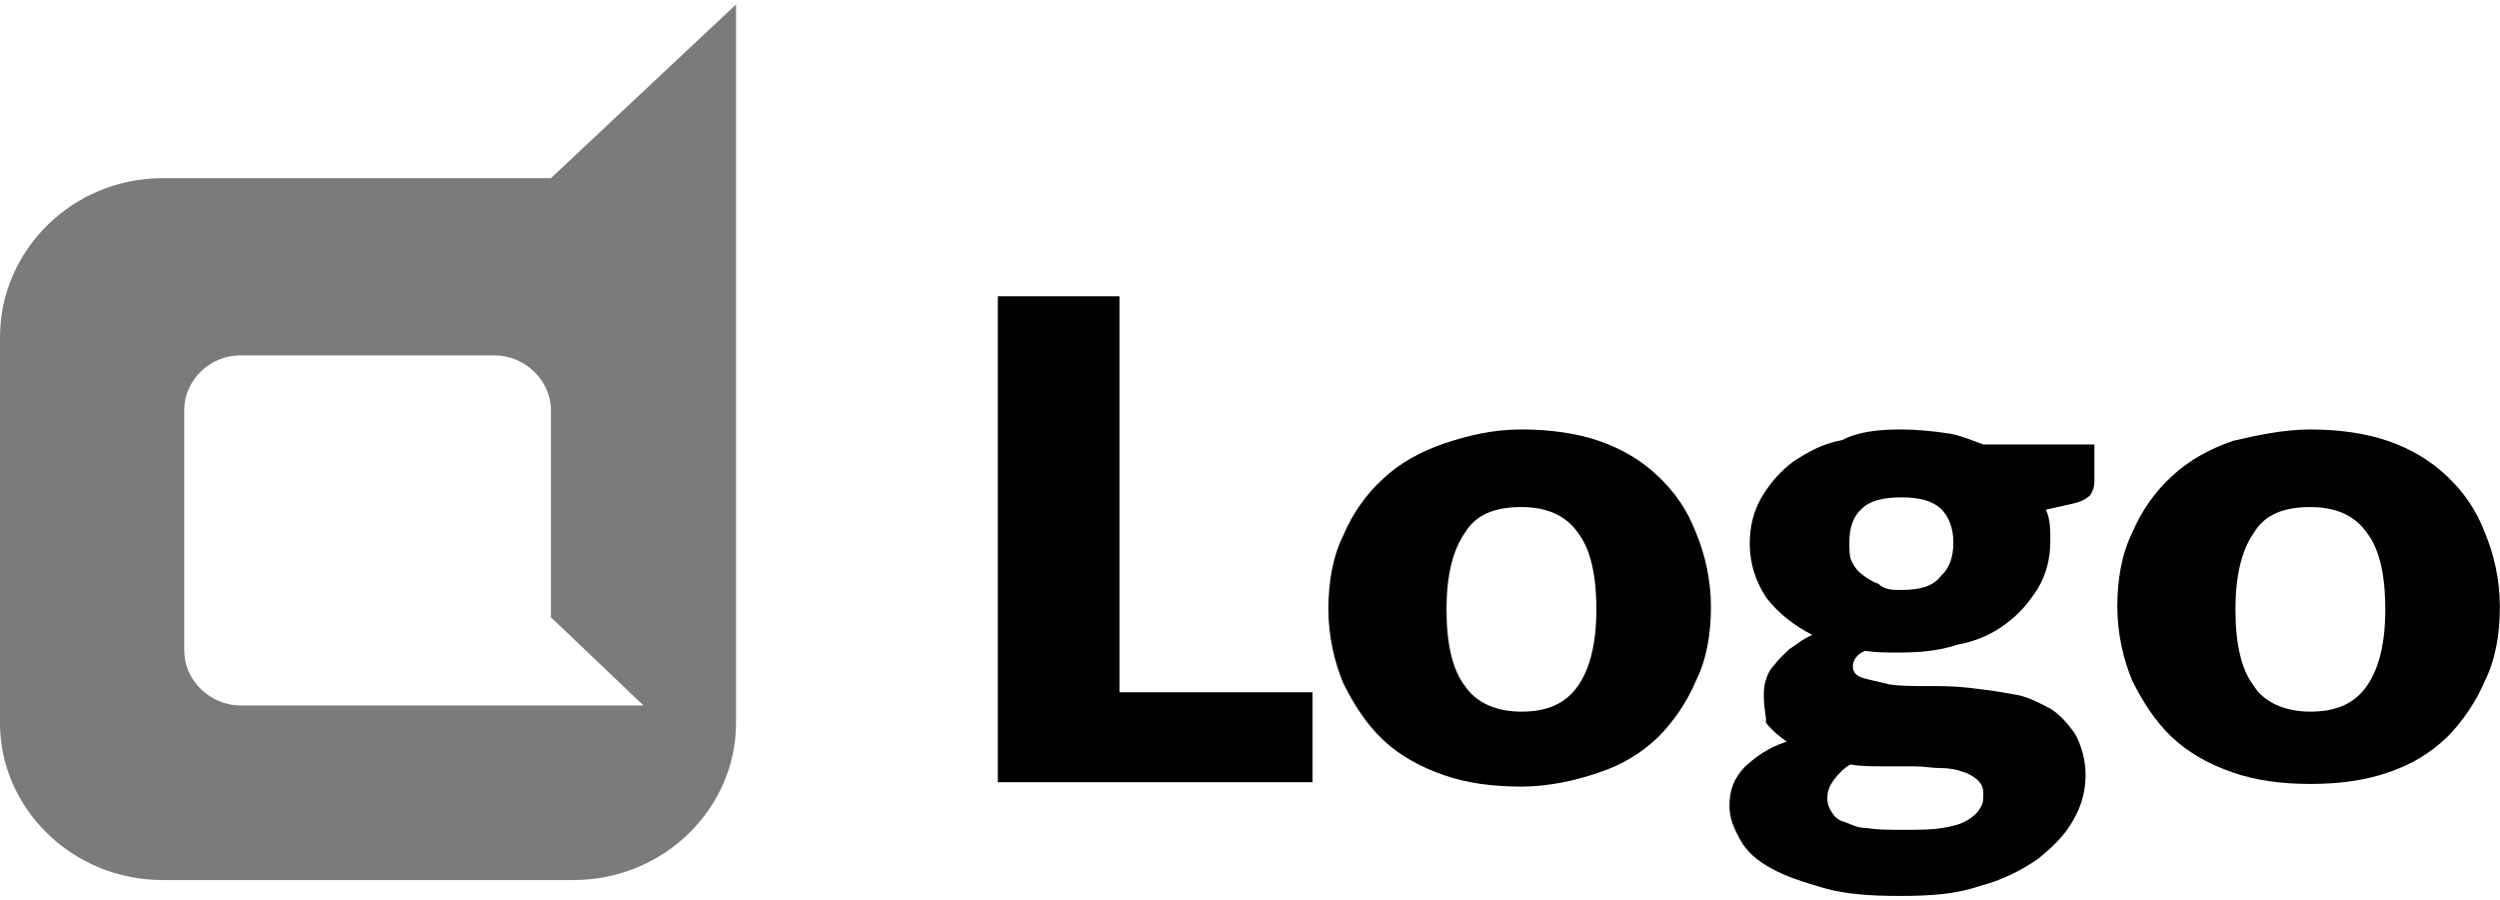
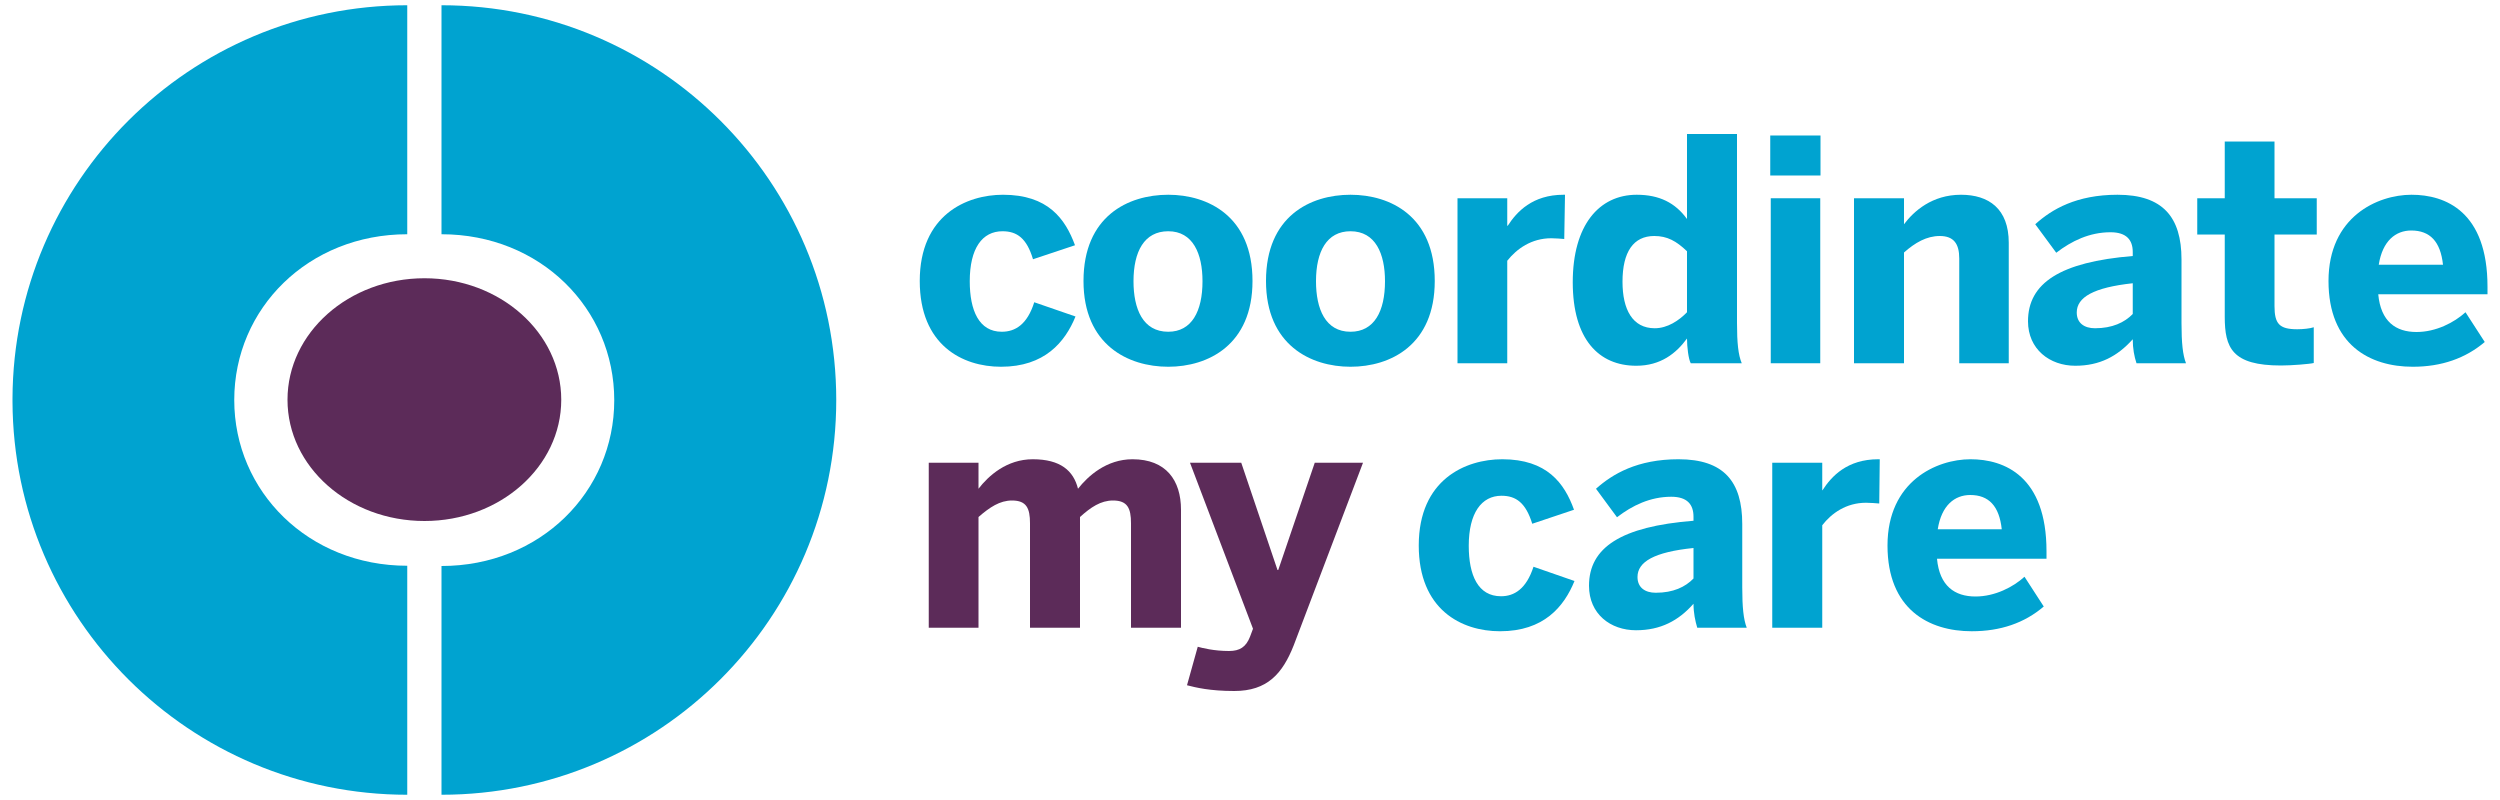
- <svg xmlns="http://www.w3.org/2000/svg" xmlns:xlink="http://www.w3.org/1999/xlink" version="1.1" id="Layer_1" x="0px" y="0px" viewBox="0 0 283.5 102" style="enable-background:new 0 0 283.5 102;" xml:space="preserve">
-   <style type="text/css">
- 	.st0{clip-path:url(#XMLID_36_);}
- 	.st1{clip-path:url(#XMLID_37_);fill:#010101;}
- 	.st2{clip-path:url(#SVGID_2_);}
- 	.st3{clip-path:url(#XMLID_38_);fill:#010101;}
- 	.st4{clip-path:url(#SVGID_4_);}
- 	.st5{clip-path:url(#XMLID_39_);fill:#010101;}
- 	.st6{clip-path:url(#SVGID_6_);}
- 	.st7{clip-path:url(#XMLID_40_);fill:#010101;}
- 	.st8{clip-path:url(#SVGID_8_);}
- 	.st9{clip-path:url(#XMLID_41_);fill:#7B7B7B;}
- </style>
-   <g id="XMLID_21_">
-     <g>
-       <defs>
-         <polygon id="XMLID_18_" points="127,78.5 148.9,78.5 148.9,88.7 113.2,88.7 113.2,33.6 127,33.6    " />
-       </defs>
-       <clipPath id="XMLID_36_">
-         <use xlink:href="#XMLID_18_" style="overflow:visible;" />
-       </clipPath>
-       <g class="st0">
-         <defs>
-           <rect id="XMLID_19_" x="-1501.1" y="-110" width="2945" height="2666.8" />
-         </defs>
-         <clipPath id="XMLID_37_">
-           <use xlink:href="#XMLID_19_" style="overflow:visible;" />
-         </clipPath>
-         <rect id="XMLID_20_" x="103" y="23.3" class="st1" width="56.1" height="75.6" />
-       </g>
-     </g>
-     <g>
-       <defs>
-         <path id="SVGID_1_" d="M172.6,80.7c2.9,0,5-0.9,6.4-2.9c1.4-2,2.1-4.9,2.1-8.7c0-4-0.7-6.9-2.1-8.7c-1.4-2-3.6-2.9-6.4-2.9     c-3.1,0-5.2,0.9-6.4,2.9c-1.4,2-2.1,4.9-2.1,8.7c0,4,0.7,6.9,2.1,8.7C167.4,79.6,169.6,80.7,172.6,80.7z M172.6,48.7     c3.1,0,6.2,0.4,8.8,1.3c2.6,0.9,4.8,2.2,6.7,4c1.9,1.8,3.3,3.8,4.3,6.4c1,2.4,1.7,5.3,1.7,8.4s-0.5,6-1.7,8.4     c-1,2.4-2.6,4.7-4.3,6.4c-1.9,1.8-4,3.1-6.7,4c-2.6,0.9-5.7,1.6-8.8,1.6c-3.3,0-6.2-0.4-8.8-1.3c-2.6-0.9-5-2.2-6.9-4     s-3.3-4-4.5-6.4c-1-2.4-1.7-5.3-1.7-8.4s0.5-6,1.7-8.4c1-2.4,2.6-4.7,4.5-6.4c1.9-1.8,4.3-3.1,6.9-4     C166.5,49.4,169.3,48.7,172.6,48.7z" />
-       </defs>
-       <clipPath id="SVGID_2_">
-         <use xlink:href="#SVGID_1_" style="overflow:visible;" />
-       </clipPath>
-       <g class="st2">
-         <defs>
-           <rect id="XMLID_16_" x="-1501.1" y="-110" width="2945" height="2666.8" />
-         </defs>
-         <clipPath id="XMLID_38_">
-           <use xlink:href="#XMLID_16_" style="overflow:visible;" />
-         </clipPath>
-         <rect id="XMLID_17_" x="140.5" y="38.5" class="st3" width="63.7" height="61.1" />
-       </g>
-     </g>
-     <g>
-       <defs>
-         <path id="SVGID_3_" d="M215.7,66.9c2.1,0,3.6-0.4,4.5-1.6c1-0.9,1.4-2.2,1.4-3.8c0-1.6-0.5-2.9-1.4-3.8c-1-0.9-2.4-1.3-4.5-1.3     c-2.1,0-3.6,0.4-4.5,1.3c-1,0.9-1.4,2.2-1.4,3.8c0,0.7,0,1.6,0.2,2c0.2,0.4,0.5,1.1,1.2,1.6c0.5,0.4,1.2,0.9,1.9,1.1     C213.8,66.9,214.7,66.9,215.7,66.9z M225,90c0-0.7-0.2-1.1-0.7-1.6c-0.5-0.4-1-0.7-1.7-0.9c-0.5-0.2-1.4-0.4-2.4-0.4     c-1,0-1.9-0.2-3.1-0.2h-3.6c-1.2,0-2.4,0-3.6-0.2c-0.7,0.4-1.4,1.1-1.9,1.8c-0.5,0.7-0.7,1.3-0.7,2c0,0.7,0.2,1.1,0.5,1.6     s0.7,0.9,1.4,1.1c0.7,0.2,1.4,0.7,2.6,0.7c1.2,0.2,2.4,0.2,4,0.2c1.9,0,3.3,0,4.5-0.2s2.1-0.4,2.9-0.9c0.7-0.4,1.2-0.9,1.4-1.3     C225,91.1,225,90.7,225,90z M215.7,48.7c1.7,0,3.6,0.2,5,0.4c1.7,0.2,3.1,0.9,4.3,1.3h12.6v4.2c0,0.7-0.2,1.1-0.5,1.6     c-0.5,0.4-1,0.7-1.9,0.9l-3.1,0.7c0.5,1.1,0.5,2.2,0.5,3.6c0,2-0.5,3.8-1.4,5.3c-1,1.6-2.1,2.9-3.6,4c-1.4,1.1-3.3,2-5.5,2.4     c-2.1,0.7-4.3,0.9-6.7,0.9c-1.4,0-2.6,0-3.8-0.2c-1,0.4-1.4,1.1-1.4,1.8c0,0.7,0.5,1.1,1.2,1.3c0.7,0.2,1.7,0.4,2.9,0.7     c1.2,0.2,2.6,0.2,4.3,0.2c1.7,0,3.1,0,4.8,0.2c1.7,0.2,3.3,0.4,4.8,0.7c1.7,0.2,2.9,0.9,4.3,1.6c1.2,0.7,2.1,1.8,2.9,2.9     c0.7,1.3,1.2,2.9,1.2,4.7s-0.5,3.6-1.4,5.1c-1,1.8-2.4,3.1-4,4.4c-1.9,1.3-4,2.4-6.7,3.1c-2.6,0.9-5.5,1.1-9,1.1     c-3.3,0-6.2-0.2-8.6-0.9c-2.4-0.7-4.3-1.3-5.9-2.2c-1.7-0.9-2.9-2-3.6-3.3c-0.7-1.3-1.2-2.4-1.2-3.8c0-1.8,0.5-3.1,1.7-4.4     c1.2-1.1,2.6-2.2,4.8-2.9c-1-0.7-1.7-1.3-2.4-2.2c0.2-0.2-0.2-1.3-0.2-2.9c0-0.7,0-1.1,0.2-1.8c0.2-0.7,0.5-1.3,1-1.8     c0.5-0.7,1-1.1,1.7-1.8c0.7-0.4,1.4-1.1,2.6-1.6c-2.1-1.1-3.8-2.4-5.2-4.2c-1.2-1.8-1.9-3.8-1.9-6.2c0-2,0.5-3.8,1.4-5.3     s2.1-2.9,3.6-4c1.7-1.1,3.3-2,5.5-2.4C210.9,48.9,213.3,48.7,215.7,48.7z" />
-       </defs>
-       <clipPath id="SVGID_4_">
-         <use xlink:href="#SVGID_3_" style="overflow:visible;" />
-       </clipPath>
-       <g class="st4">
-         <defs>
-           <rect id="XMLID_12_" x="-1501.1" y="-110" width="2945" height="2666.8" />
-         </defs>
-         <clipPath id="XMLID_39_">
-           <use xlink:href="#XMLID_12_" style="overflow:visible;" />
-         </clipPath>
-         <rect id="XMLID_13_" x="185.7" y="38.5" class="st5" width="62.1" height="73.4" />
-       </g>
-     </g>
-     <g>
-       <defs>
-         <path id="SVGID_5_" d="M262.1,80.7c2.9,0,5-0.9,6.4-2.9c1.4-2,2.1-4.9,2.1-8.7c0-4-0.7-6.9-2.1-8.7c-1.4-2-3.6-2.9-6.4-2.9     c-3.1,0-5.2,0.9-6.4,2.9c-1.4,2-2.1,4.9-2.1,8.7c0,4,0.7,6.9,2.1,8.7C256.8,79.6,259.2,80.7,262.1,80.7z M262.1,48.7     c3.1,0,6.2,0.4,8.8,1.3c2.6,0.9,4.8,2.2,6.7,4c1.9,1.8,3.3,3.8,4.3,6.4c1,2.4,1.7,5.3,1.7,8.4s-0.5,6-1.7,8.4     c-1,2.4-2.6,4.7-4.3,6.4c-1.9,1.8-4,3.1-6.7,4c-2.6,0.9-5.5,1.3-8.8,1.3s-6.2-0.4-8.8-1.3c-2.6-0.9-5-2.2-6.9-4     c-1.9-1.8-3.3-4-4.5-6.4c-1-2.4-1.7-5.3-1.7-8.4s0.5-6,1.7-8.4c1-2.4,2.6-4.7,4.5-6.4c1.9-1.8,4.3-3.1,6.9-4     C255.9,49.4,259,48.7,262.1,48.7z" />
-       </defs>
-       <clipPath id="SVGID_6_">
-         <use xlink:href="#SVGID_5_" style="overflow:visible;" />
-       </clipPath>
-       <g class="st6">
-         <defs>
-           <rect id="XMLID_7_" x="-1501.1" y="-110" width="2945" height="2666.8" />
-         </defs>
-         <clipPath id="XMLID_40_">
-           <use xlink:href="#XMLID_7_" style="overflow:visible;" />
-         </clipPath>
-         <rect id="XMLID_8_" x="230" y="38.5" class="st7" width="63.7" height="60.9" />
-       </g>
-     </g>
-     <g>
-       <defs>
-         <path id="SVGID_7_" d="M62.5,70V46.5c0-3.3-2.9-6.2-6.4-6.2H27.3c-3.6,0-6.4,2.9-6.4,6.2v27.3c0,3.3,2.9,6.2,6.4,6.2H73L62.5,70z      M18.5,20.2h44L83.5,0.5V82c0,9.6-8.1,17.8-18.5,17.8H18.5C8.1,99.8,0,91.6,0,82V38.2C0,28.5,8.1,20.2,18.5,20.2z" />
-       </defs>
-       <clipPath id="SVGID_8_">
-         <use xlink:href="#SVGID_7_" style="overflow:visible;" />
-       </clipPath>
-       <g class="st8">
-         <defs>
-           <rect id="XMLID_3_" x="-1501.1" y="-110" width="2945" height="2666.8" />
-         </defs>
-         <clipPath id="XMLID_41_">
-           <use xlink:href="#XMLID_3_" style="overflow:visible;" />
-         </clipPath>
-         <rect id="XMLID_4_" x="-10.2" y="-9.8" class="st9" width="103.9" height="119.8" />
-       </g>
+ <svg xmlns="http://www.w3.org/2000/svg" xml:space="preserve" width="100mm" height="32mm" version="1.1" style="shape-rendering:geometricPrecision; text-rendering:geometricPrecision; image-rendering:optimizeQuality; fill-rule:evenodd; clip-rule:evenodd" viewBox="0 0 10000 3200">
+   <defs>
+     <style type="text/css">
+    
+     .fil0 {fill:#00A3D0;fill-rule:nonzero}
+     .fil1 {fill:#5C2B59;fill-rule:nonzero}
+    
+   </style>
+   </defs>
+   <g id="Layer_x0020_1">
+     <g id="_941537472">
+       <path class="fil0" d="M3679 1124c0,-264 187,-345 333,-345 180,0 249,96 288,202l-168 56c-25,-84 -64,-112 -122,-112 -81,0 -131,68 -131,200 0,117 37,202 128,202 54,0 102,-29 130,-118l165 57c-42,103 -124,201 -298,201 -155,0 -325,-87 -325,-343z" />
+       <path class="fil0" d="M4810 1125c0,-110 -38,-200 -137,-200 -96,0 -139,81 -139,200 0,110 37,202 139,202 94,0 137,-82 137,-202zm-476 -1c0,-259 178,-345 339,-345 159,0 337,86 337,345 0,256 -178,343 -337,343 -160,0 -339,-87 -339,-343z" />
+       <path class="fil0" d="M5540 1125c0,-110 -38,-200 -138,-200 -95,0 -138,81 -138,200 0,110 37,202 138,202 95,0 138,-82 138,-202zm-476 -1c0,-259 177,-345 338,-345 160,0 337,86 337,345 0,256 -177,343 -337,343 -159,0 -338,-87 -338,-343z" />
+       <path class="fil0" d="M5830 793l199 0 0 110 2 0c36,-56 99,-124 223,-124l6 0 -3 177c-7,-1 -39,-3 -52,-3 -79,0 -138,42 -176,90l0 410 -199 0 0 -660z" />
+       <path class="fil0" d="M6748 1249l0 -244c-43,-41 -79,-61 -131,-61 -83,0 -127,63 -127,183 0,111 40,186 129,186 51,0 97,-31 129,-64zm-457 -120c0,-228 105,-350 256,-350 90,0 154,32 201,97l0 -340 200 0 0 756c0,79 5,128 19,161l-204 0c-9,-16 -15,-65 -15,-99 -43,59 -105,109 -203,109 -150,0 -254,-106 -254,-334z" />
+       <path class="fil0" d="M7083 793l198 0 0 660 -198 0 0 -660zm-2 -251l201 0 0 160 -201 0 0 -160z" />
+       <path class="fil0" d="M7416 793l200 0 0 104c39,-52 112,-118 228,-118 111,0 191,56 191,192l0 482 -198 0 0 -419c0,-59 -22,-90 -78,-90 -53,0 -99,27 -143,66l0 443 -200 0 0 -660z" />
+       <path class="fil0" d="M8531 1256l0 -123c-157,17 -224,56 -224,117 0,42 30,63 73,63 69,0 118,-23 151,-57zm-419 29c0,-153 129,-237 419,-261l0 -16c0,-48 -25,-79 -89,-79 -84,0 -156,35 -217,82l-84 -114c66,-60 165,-118 329,-118 181,0 256,89 256,259l0 254c0,79 5,128 18,161l-198 0c-9,-27 -15,-59 -15,-96 -61,68 -132,106 -230,106 -102,0 -189,-66 -189,-178z" />
+       <path class="fil0" d="M8899 1267l0 -329 -110 0 0 -145 110 0 0 -227 199 0 0 227 169 0 0 145 -169 0 0 286c0,71 19,93 91,93 23,0 52,-3 66,-8l0 143c-15,4 -88,10 -131,10 -196,0 -225,-71 -225,-195z" />
+       <path class="fil0" d="M9772 1059c-10,-93 -52,-137 -127,-137 -62,0 -115,41 -130,137l257 0zm-458 65c0,-257 196,-345 332,-345 137,0 304,68 304,368l0 30 -437 0c10,109 70,151 153,151 78,0 151,-38 196,-79l77 119c-77,65 -172,99 -288,99 -172,0 -337,-88 -337,-343z" />
+       <path class="fil1" d="M3715 1851l199 0 0 104c40,-52 113,-118 217,-118 111,0 163,46 181,118 40,-51 114,-118 218,-118 134,0 194,84 194,202l0 472 -200 0 0 -418c0,-60 -14,-91 -72,-91 -49,0 -89,27 -132,66l0 443 -200 0 0 -418c0,-60 -14,-91 -72,-91 -49,0 -89,27 -134,66l0 443 -199 0 0 -660z" />
+       <path class="fil1" d="M4748 2741l43 -154c18,5 65,17 125,17 43,0 68,-16 84,-57l12 -32 -252 -664 205 0 145 429 3 0 146 -429 193 0 -277 730c-45,114 -106,183 -238,183 -98,0 -154,-14 -189,-23z" />
+       <path class="fil0" d="M5675 2182c0,-264 187,-345 334,-345 179,0 249,96 287,202l-167 56c-26,-84 -65,-112 -123,-112 -80,0 -131,69 -131,200 0,118 37,202 129,202 53,0 101,-29 130,-118l164 57c-42,103 -123,201 -298,201 -155,0 -325,-87 -325,-343z" />
+       <path class="fil0" d="M6774 2314l0 -122c-157,16 -224,55 -224,116 0,42 30,63 73,63 70,0 118,-23 151,-57zm-418 29c0,-153 128,-237 418,-260l0 -16c0,-49 -25,-80 -89,-80 -84,0 -156,35 -217,82l-84 -114c66,-59 165,-118 330,-118 181,0 255,89 255,259l0 254c0,79 5,128 18,161l-198 0c-8,-27 -15,-59 -15,-96 -60,68 -132,106 -230,106 -102,0 -188,-65 -188,-178z" />
+       <path class="fil0" d="M7089 1851l200 0 0 110 1 0c36,-56 99,-124 223,-124l6 0 -2 177c-8,-1 -40,-3 -53,-3 -79,0 -138,42 -175,90l0 410 -200 0 0 -660z" />
+       <path class="fil0" d="M8007 2117c-10,-93 -52,-137 -126,-137 -62,0 -115,41 -130,137l256 0zm-457 65c0,-257 196,-345 332,-345 136,0 304,68 304,368l0 30 -438 0c10,109 71,151 154,151 78,0 151,-38 196,-79l77 119c-77,66 -173,99 -288,99 -172,0 -337,-88 -337,-343z" />
+       <path class="fil0" d="M1629 937l0 -916c-870,0 -1576,704 -1579,1573l0 12c3,869 709,1573 1579,1573l0 -913 0 -3c-395,0 -692,-297 -692,-663 0,-367 297,-663 692,-663z" />
+       <path class="fil0" d="M1766 2264l0 915c872,0 1579,-707 1579,-1579 0,-872 -707,-1579 -1579,-1579l0 913 0 3c395,0 691,297 691,664 0,366 -296,663 -691,663z" />
+       <path class="fil1" d="M2245 1599c0,268 -245,485 -547,485 -303,0 -548,-217 -548,-485 0,-268 245,-486 548,-486 302,0 547,218 547,486z" />
    </g>
  </g>
</svg>
